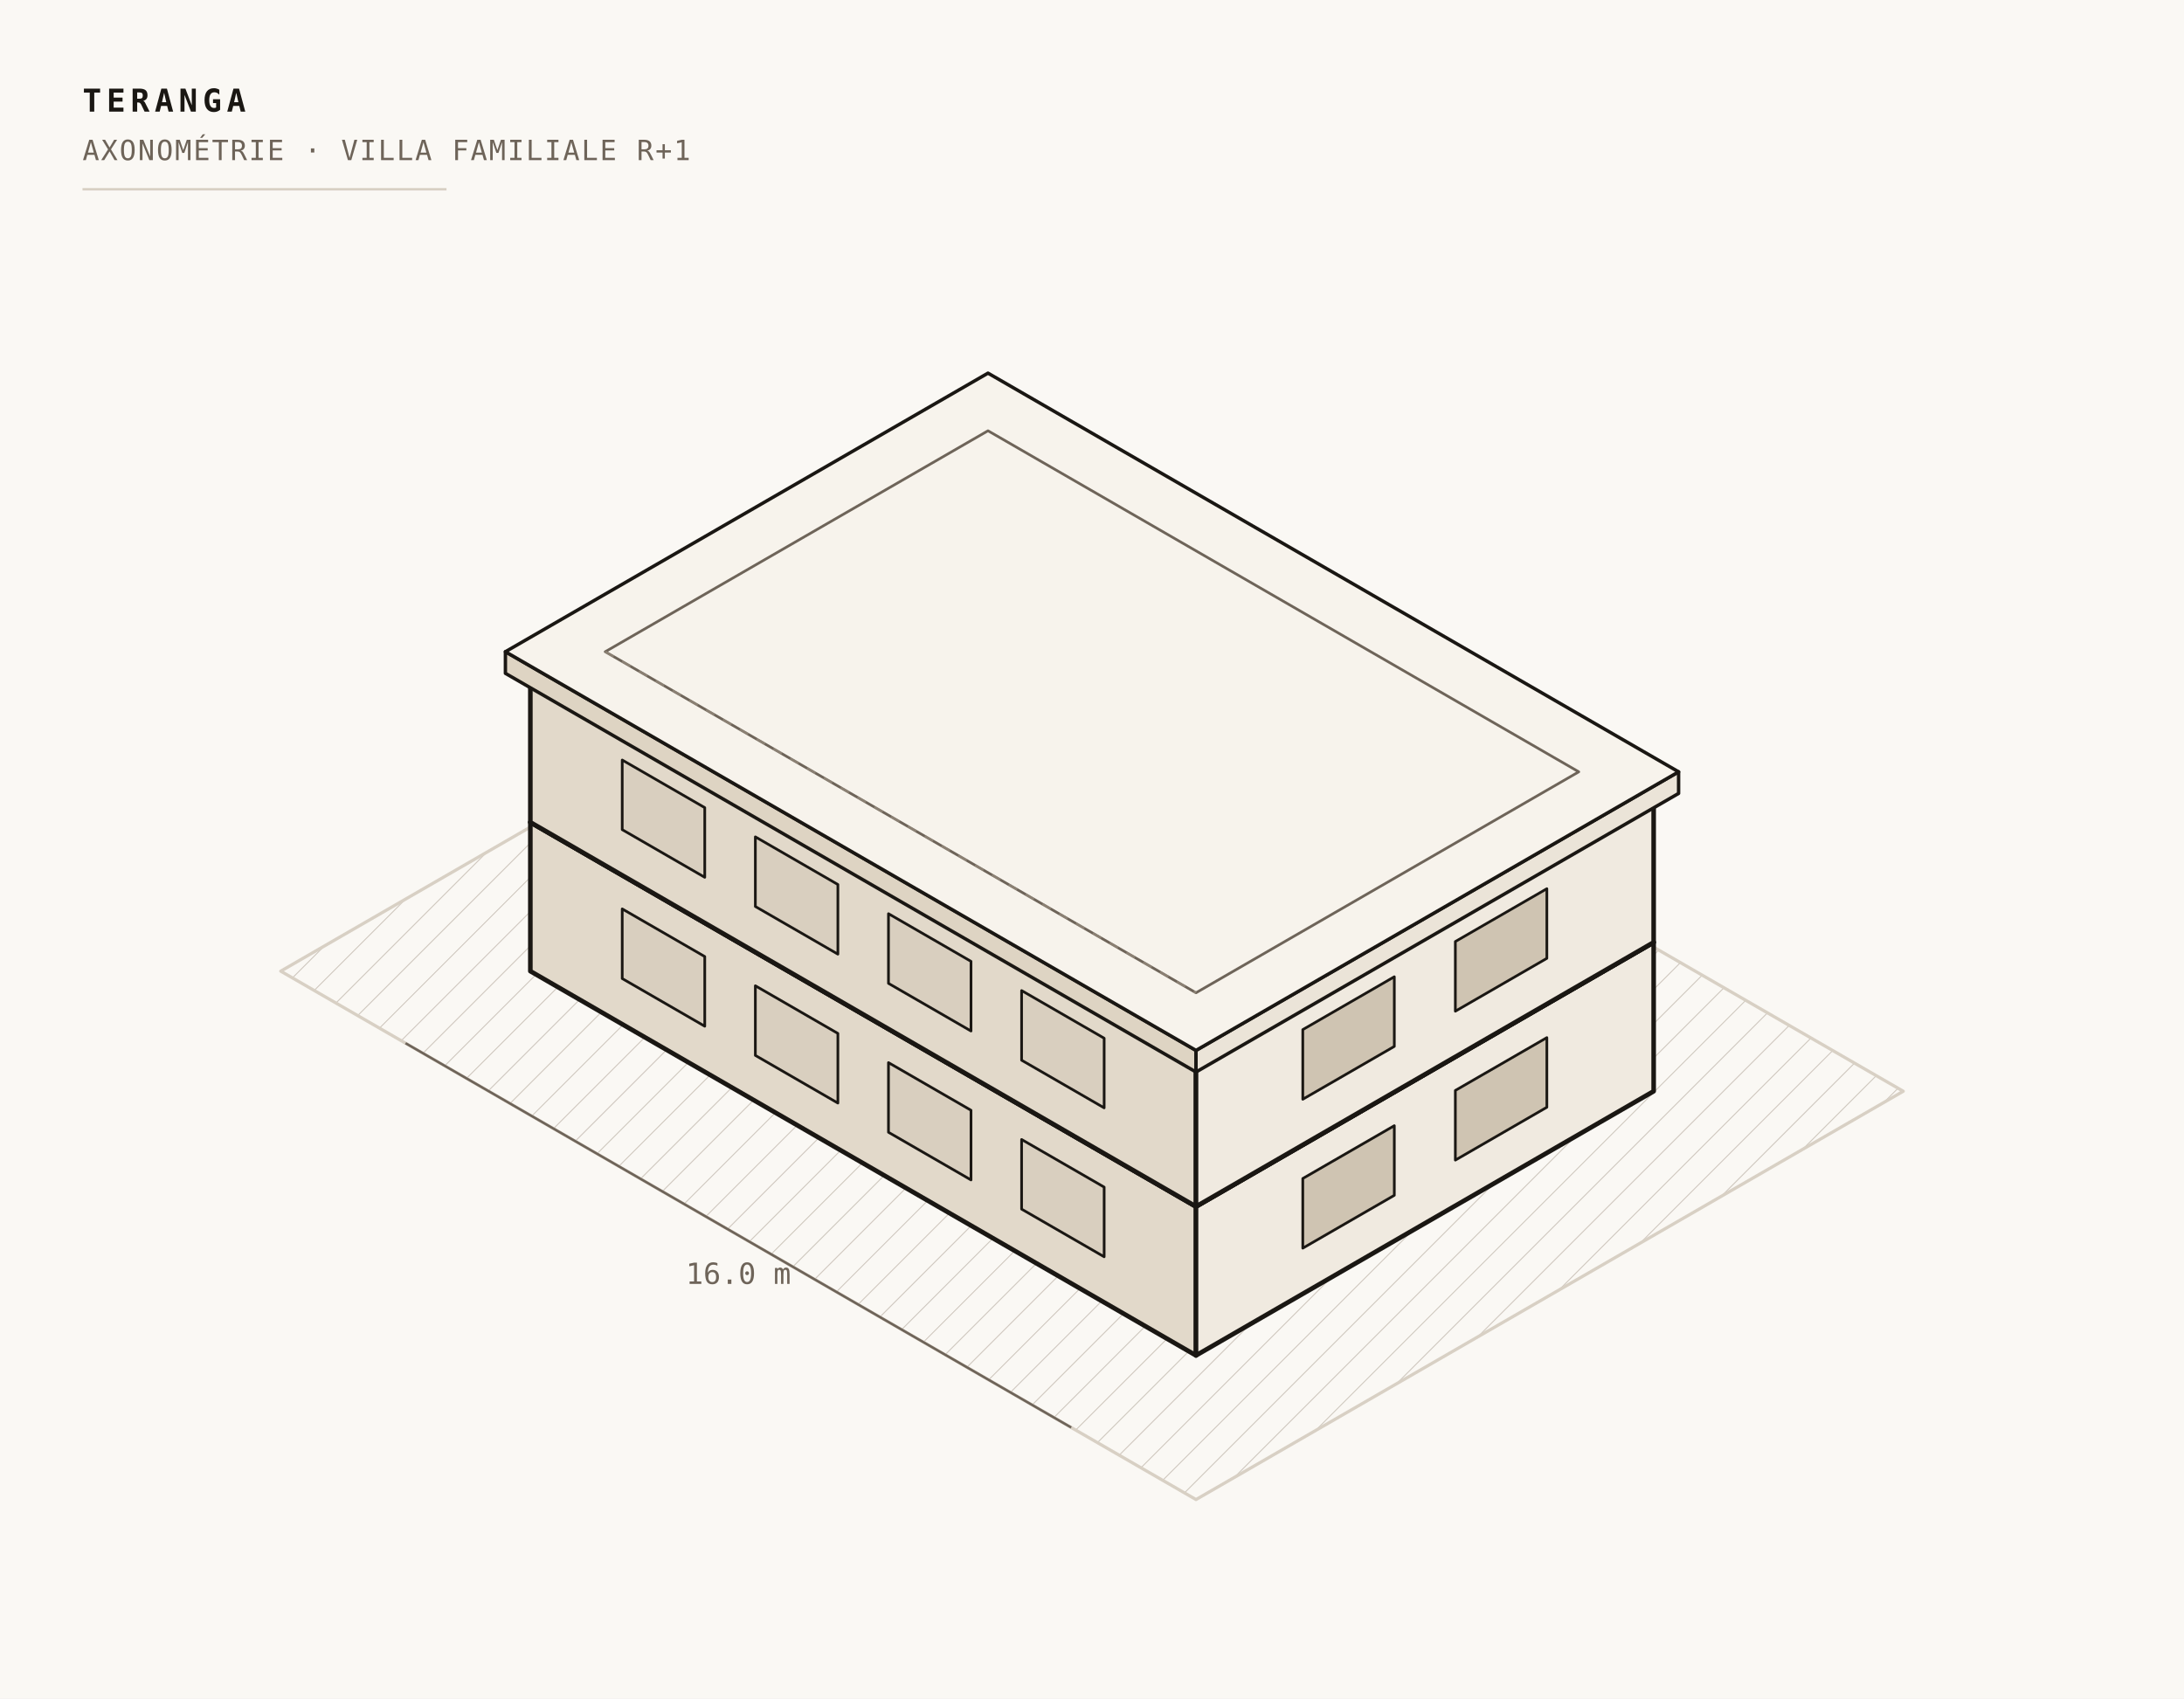
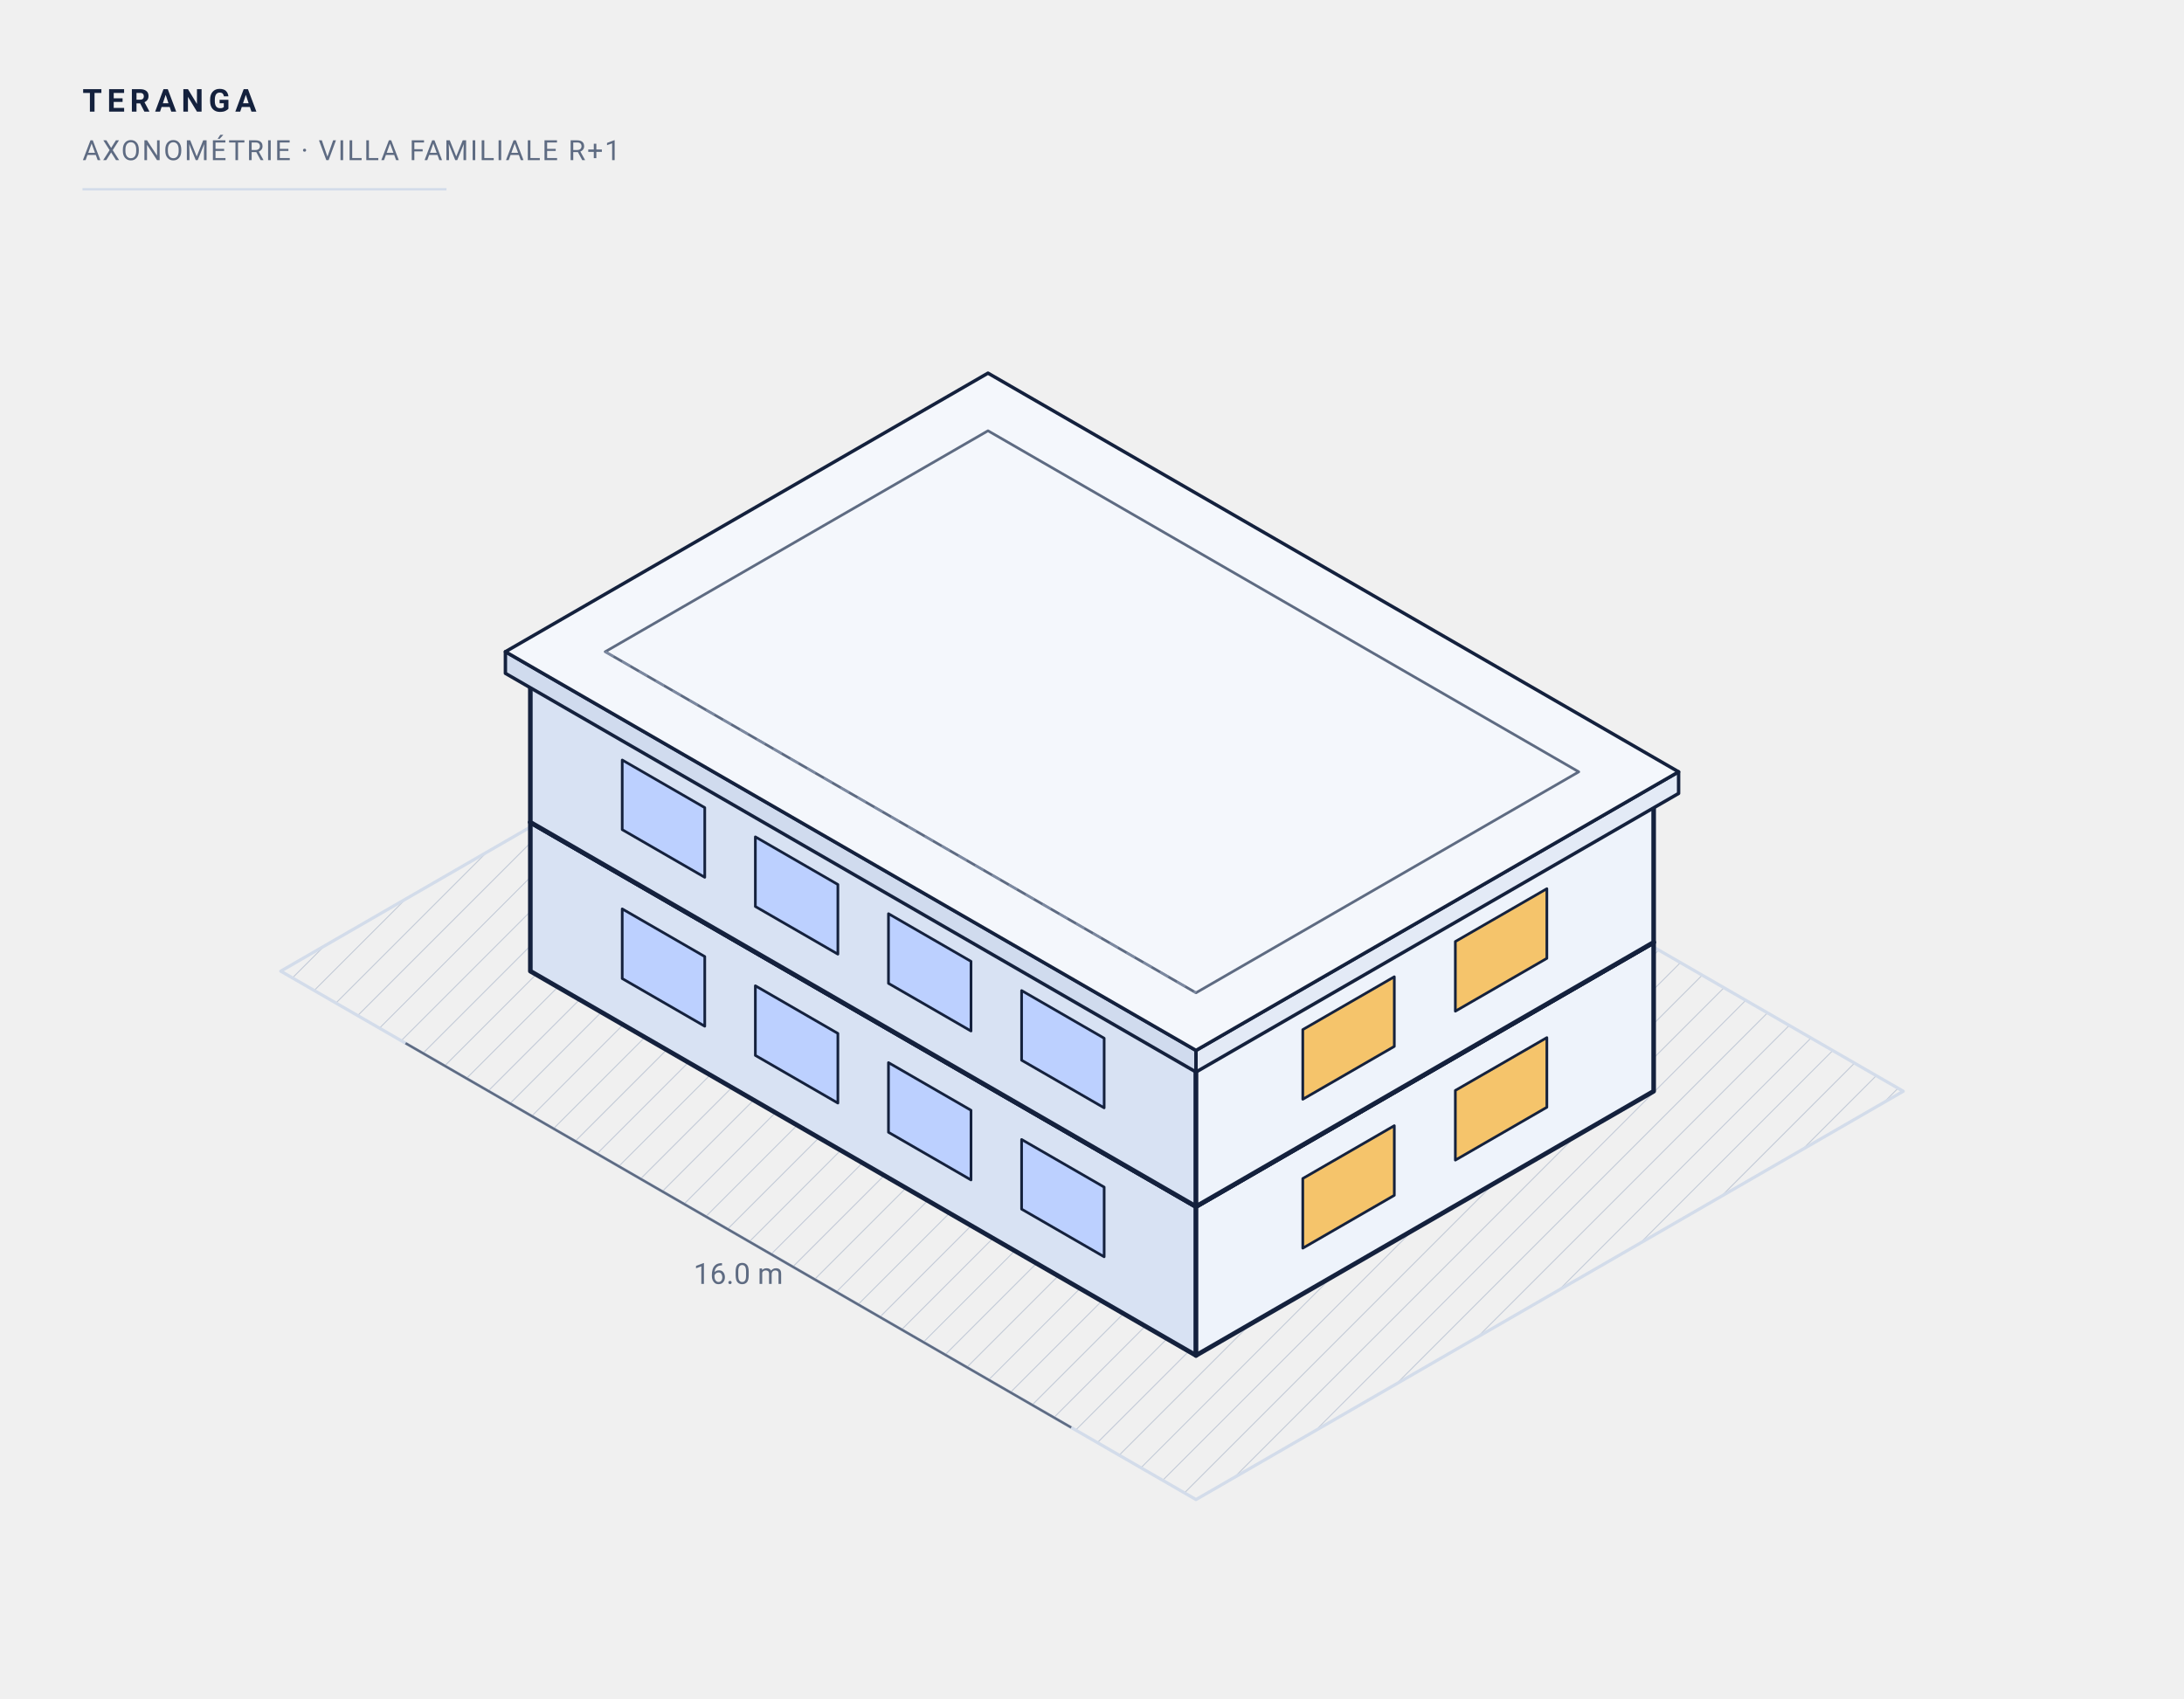
<svg xmlns="http://www.w3.org/2000/svg" viewBox="0 0 900 700" role="img" aria-label="Axonométrie du modèle Teranga">
  <defs>
    <pattern id="sol" width="10" height="10" patternUnits="userSpaceOnUse" patternTransform="rotate(45)">
-       <path d="M0 0v10" stroke="#A79C8D" stroke-width=".8" opacity=".5" />
+       <path d="M0 0v10" stroke="#9AA8C0" stroke-width=".8" opacity=".5" />
    </pattern>
  </defs>
-   <rect width="900" height="700" fill="#FAF8F4" />
-   <path d="M407.14 231.97 L784.31 449.73 L492.86 618.0 L115.69 400.24 Z" fill="url(#sol)" stroke="#D8D0C4" stroke-width="1.3" stroke-linejoin="round" />
-   <path d="M218.55 400.24 L492.86 558.61 L492.86 497.24 L218.55 338.87 Z" fill="#E2D9CA" stroke="#1A1713" stroke-width="1.9" stroke-linejoin="round" />
-   <path d="M681.45 449.73 L492.86 558.61 L492.86 497.24 L681.45 388.36 Z" fill="#F0EAE0" stroke="#1A1713" stroke-width="1.9" stroke-linejoin="round" />
-   <path d="M407.14 229.99 L681.45 388.36 L492.86 497.24 L218.55 338.87 Z" fill="#FBF9F5" stroke="#1A1713" stroke-width="1.9" stroke-linejoin="round" />
-   <path d="M256.41 403.29 L290.42 422.93 L290.42 394.22 L256.41 374.58 Z" fill="#D9CFBF" stroke="#1A1713" stroke-width="1.1" stroke-linejoin="round" />
-   <path d="M311.27 434.96 L345.28 454.6 L345.28 425.9 L311.27 406.26 Z" fill="#D9CFBF" stroke="#1A1713" stroke-width="1.1" stroke-linejoin="round" />
-   <path d="M366.13 466.64 L400.14 486.28 L400.14 457.57 L366.13 437.93 Z" fill="#D9CFBF" stroke="#1A1713" stroke-width="1.1" stroke-linejoin="round" />
-   <path d="M420.99 498.31 L455.01 517.95 L455.01 489.24 L420.99 469.61 Z" fill="#D9CFBF" stroke="#1A1713" stroke-width="1.1" stroke-linejoin="round" />
-   <path d="M637.44 456.33 L599.73 478.11 L599.73 449.4 L637.44 427.63 Z" fill="#CFC4B2" stroke="#1A1713" stroke-width="1.1" stroke-linejoin="round" />
-   <path d="M574.58 492.62 L536.86 514.4 L536.86 485.69 L574.58 463.92 Z" fill="#CFC4B2" stroke="#1A1713" stroke-width="1.1" stroke-linejoin="round" />
-   <path d="M218.55 338.87 L492.86 497.24 L492.86 435.87 L218.55 277.5 Z" fill="#E2D9CA" stroke="#1A1713" stroke-width="1.9" stroke-linejoin="round" />
-   <path d="M681.45 388.36 L492.86 497.24 L492.86 435.87 L681.45 326.99 Z" fill="#F0EAE0" stroke="#1A1713" stroke-width="1.9" stroke-linejoin="round" />
-   <path d="M407.14 168.62 L681.45 326.99 L492.86 435.87 L218.55 277.5 Z" fill="#FBF9F5" stroke="#1A1713" stroke-width="1.9" stroke-linejoin="round" />
-   <path d="M256.41 341.92 L290.42 361.56 L290.42 332.85 L256.41 313.22 Z" fill="#D9CFBF" stroke="#1A1713" stroke-width="1.1" stroke-linejoin="round" />
-   <path d="M311.27 373.59 L345.28 393.23 L345.28 364.53 L311.27 344.89 Z" fill="#D9CFBF" stroke="#1A1713" stroke-width="1.1" stroke-linejoin="round" />
-   <path d="M366.13 405.27 L400.14 424.91 L400.14 396.2 L366.13 376.56 Z" fill="#D9CFBF" stroke="#1A1713" stroke-width="1.1" stroke-linejoin="round" />
-   <path d="M420.99 436.94 L455.01 456.58 L455.01 427.88 L420.99 408.24 Z" fill="#D9CFBF" stroke="#1A1713" stroke-width="1.1" stroke-linejoin="round" />
-   <path d="M637.44 394.96 L599.73 416.74 L599.73 388.03 L637.44 366.26 Z" fill="#CFC4B2" stroke="#1A1713" stroke-width="1.1" stroke-linejoin="round" />
-   <path d="M574.58 431.25 L536.86 453.03 L536.86 424.33 L574.58 402.55 Z" fill="#CFC4B2" stroke="#1A1713" stroke-width="1.1" stroke-linejoin="round" />
-   <path d="M208.27 277.5 L492.86 441.81 L492.86 432.9 L208.27 268.59 Z" fill="#DED4C3" stroke="#1A1713" stroke-width="1.4" stroke-linejoin="round" />
-   <path d="M691.73 326.99 L492.86 441.81 L492.86 432.9 L691.73 318.09 Z" fill="#EBE4D8" stroke="#1A1713" stroke-width="1.4" stroke-linejoin="round" />
-   <path d="M407.14 153.78 L691.73 318.09 L492.86 432.9 L208.27 268.59 Z" fill="#F7F3EC" stroke="#1A1713" stroke-width="1.4" stroke-linejoin="round" />
-   <path d="M407.14 177.53 L650.59 318.09 L492.86 409.15 L249.41 268.59 Z" fill="none" stroke="#6E6459" stroke-width="1.1" stroke-linejoin="round" />
-   <path d="M249.41 268.59L492.86 409.15" stroke="#A79C8D" stroke-width="1" opacity=".5" stroke-dasharray="4 4" />
-   <path d="M167.12 429.93L441.43 588.31" stroke="#6E6459" stroke-width="1" />
-   <text x="304.27" y="529.12" text-anchor="middle" font-family="'IBM Plex Mono','SFMono-Regular',Menlo,monospace" font-size="12" fill="#6E6459">16.0 m</text>
-   <text x="34" y="46" font-family="'IBM Plex Mono','SFMono-Regular',Menlo,monospace" font-size="13" font-weight="600" fill="#1A1713" letter-spacing=".16em">TERANGA</text>
-   <text x="34" y="66" font-family="'IBM Plex Mono','SFMono-Regular',Menlo,monospace" font-size="11.5" fill="#6E6459" letter-spacing=".06em">AXONOMÉTRIE · VILLA FAMILIALE R+1</text>
-   <path d="M34 78h150" stroke="#D8D0C4" stroke-width="1" />
+   <path d="M407.14 231.97 L784.31 449.73 L492.86 618.0 L115.69 400.24 Z" fill="url(#sol)" stroke="#D3DCEA" stroke-width="1.3" stroke-linejoin="round" />
+   <path d="M218.55 400.24 L492.86 558.61 L492.86 497.24 L218.55 338.87 Z" fill="#D8E2F3" stroke="#14213D" stroke-width="1.9" stroke-linejoin="round" />
+   <path d="M681.45 449.73 L492.86 558.61 L492.86 497.24 L681.45 388.36 Z" fill="#EEF3FB" stroke="#14213D" stroke-width="1.9" stroke-linejoin="round" />
+   <path d="M407.14 229.99 L681.45 388.36 L492.86 497.24 L218.55 338.87 Z" fill="#FFFFFF" stroke="#14213D" stroke-width="1.9" stroke-linejoin="round" />
+   <path d="M256.41 403.29 L290.42 422.93 L290.42 394.22 L256.41 374.58 Z" fill="#BCD0FF" stroke="#14213D" stroke-width="1.1" stroke-linejoin="round" />
+   <path d="M311.27 434.96 L345.28 454.6 L345.28 425.9 L311.27 406.26 Z" fill="#BCD0FF" stroke="#14213D" stroke-width="1.1" stroke-linejoin="round" />
+   <path d="M366.13 466.64 L400.14 486.28 L400.14 457.57 L366.13 437.93 Z" fill="#BCD0FF" stroke="#14213D" stroke-width="1.1" stroke-linejoin="round" />
+   <path d="M420.99 498.31 L455.01 517.95 L455.01 489.24 L420.99 469.61 Z" fill="#BCD0FF" stroke="#14213D" stroke-width="1.1" stroke-linejoin="round" />
+   <path d="M637.44 456.33 L599.73 478.11 L599.73 449.4 L637.44 427.63 Z" fill="#F5C46B" stroke="#14213D" stroke-width="1.1" stroke-linejoin="round" />
+   <path d="M574.58 492.62 L536.86 514.4 L536.86 485.69 L574.58 463.92 Z" fill="#F5C46B" stroke="#14213D" stroke-width="1.1" stroke-linejoin="round" />
+   <path d="M218.55 338.87 L492.86 497.24 L492.86 435.87 L218.55 277.5 Z" fill="#D8E2F3" stroke="#14213D" stroke-width="1.9" stroke-linejoin="round" />
+   <path d="M681.45 388.36 L492.86 497.24 L492.86 435.87 L681.45 326.99 Z" fill="#EEF3FB" stroke="#14213D" stroke-width="1.9" stroke-linejoin="round" />
+   <path d="M407.14 168.62 L681.45 326.99 L492.86 435.87 L218.55 277.5 Z" fill="#FFFFFF" stroke="#14213D" stroke-width="1.9" stroke-linejoin="round" />
+   <path d="M256.41 341.92 L290.42 361.56 L290.42 332.85 L256.41 313.22 Z" fill="#BCD0FF" stroke="#14213D" stroke-width="1.1" stroke-linejoin="round" />
+   <path d="M311.27 373.59 L345.28 393.23 L345.28 364.53 L311.27 344.89 Z" fill="#BCD0FF" stroke="#14213D" stroke-width="1.1" stroke-linejoin="round" />
+   <path d="M366.13 405.27 L400.14 424.91 L400.14 396.2 L366.13 376.56 Z" fill="#BCD0FF" stroke="#14213D" stroke-width="1.1" stroke-linejoin="round" />
+   <path d="M420.99 436.94 L455.01 456.58 L455.01 427.88 L420.99 408.24 Z" fill="#BCD0FF" stroke="#14213D" stroke-width="1.1" stroke-linejoin="round" />
+   <path d="M637.44 394.96 L599.73 416.74 L599.73 388.03 L637.44 366.26 Z" fill="#F5C46B" stroke="#14213D" stroke-width="1.1" stroke-linejoin="round" />
+   <path d="M574.58 431.25 L536.86 453.03 L536.86 424.33 L574.58 402.55 Z" fill="#F5C46B" stroke="#14213D" stroke-width="1.1" stroke-linejoin="round" />
+   <path d="M208.27 277.5 L492.86 441.81 L492.86 432.9 L208.27 268.59 Z" fill="#D0DBEE" stroke="#14213D" stroke-width="1.4" stroke-linejoin="round" />
+   <path d="M691.73 326.99 L492.86 441.81 L492.86 432.9 L691.73 318.09 Z" fill="#E3EAF6" stroke="#14213D" stroke-width="1.4" stroke-linejoin="round" />
+   <path d="M407.14 153.78 L691.73 318.09 L492.86 432.9 L208.27 268.59 Z" fill="#F4F7FC" stroke="#14213D" stroke-width="1.4" stroke-linejoin="round" />
+   <path d="M407.14 177.53 L650.59 318.09 L492.86 409.15 L249.41 268.59 Z" fill="none" stroke="#5E6B82" stroke-width="1.1" stroke-linejoin="round" />
+   <path d="M249.41 268.59L492.86 409.15" stroke="#9AA8C0" stroke-width="1" opacity=".5" stroke-dasharray="4 4" />
+   <path d="M167.12 429.93L441.43 588.31" stroke="#5E6B82" stroke-width="1" />
+   <text x="304.27" y="529.12" text-anchor="middle" font-family="Figtree,system-ui,-apple-system,'Segoe UI',Roboto,Helvetica,Arial,sans-serif" font-size="12" fill="#5E6B82">16.0 m</text>
+   <text x="34" y="46" font-family="Figtree,system-ui,-apple-system,'Segoe UI',Roboto,Helvetica,Arial,sans-serif" font-size="13" font-weight="600" fill="#14213D" letter-spacing=".16em">TERANGA</text>
+   <text x="34" y="66" font-family="Figtree,system-ui,-apple-system,'Segoe UI',Roboto,Helvetica,Arial,sans-serif" font-size="11.5" fill="#5E6B82" letter-spacing=".06em">AXONOMÉTRIE · VILLA FAMILIALE R+1</text>
+   <path d="M34 78h150" stroke="#D3DCEA" stroke-width="1" />
</svg>
